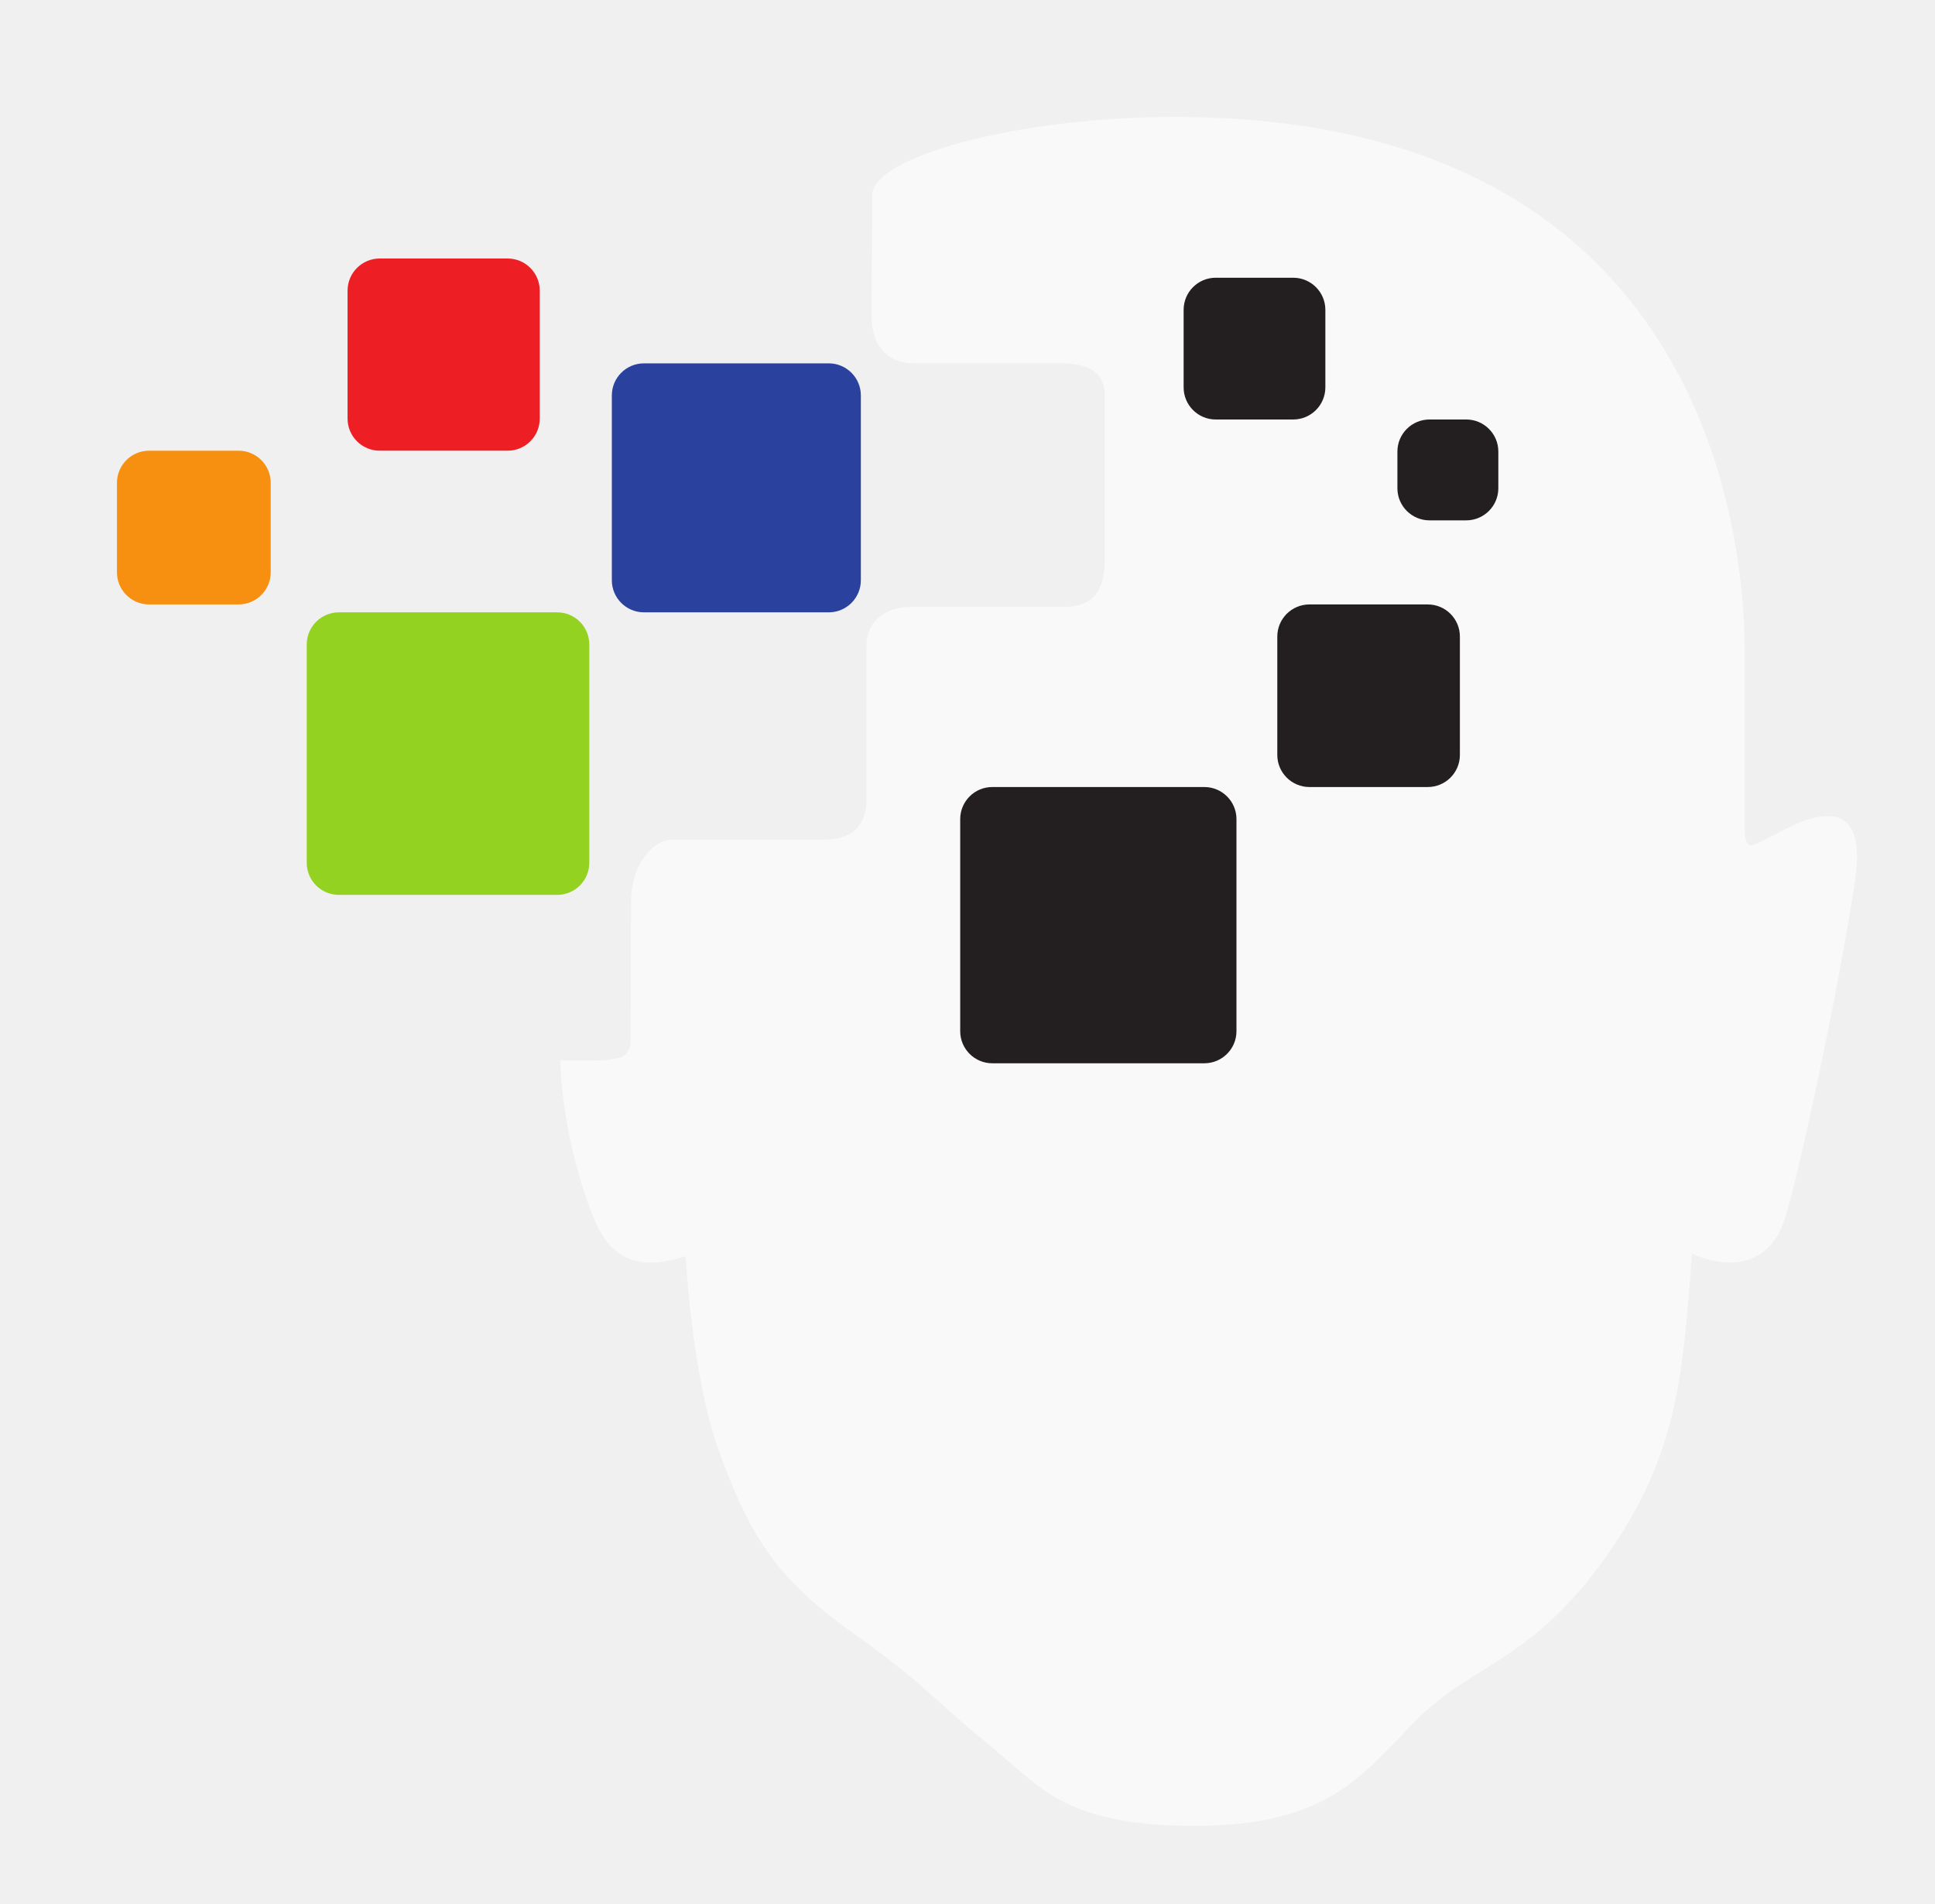
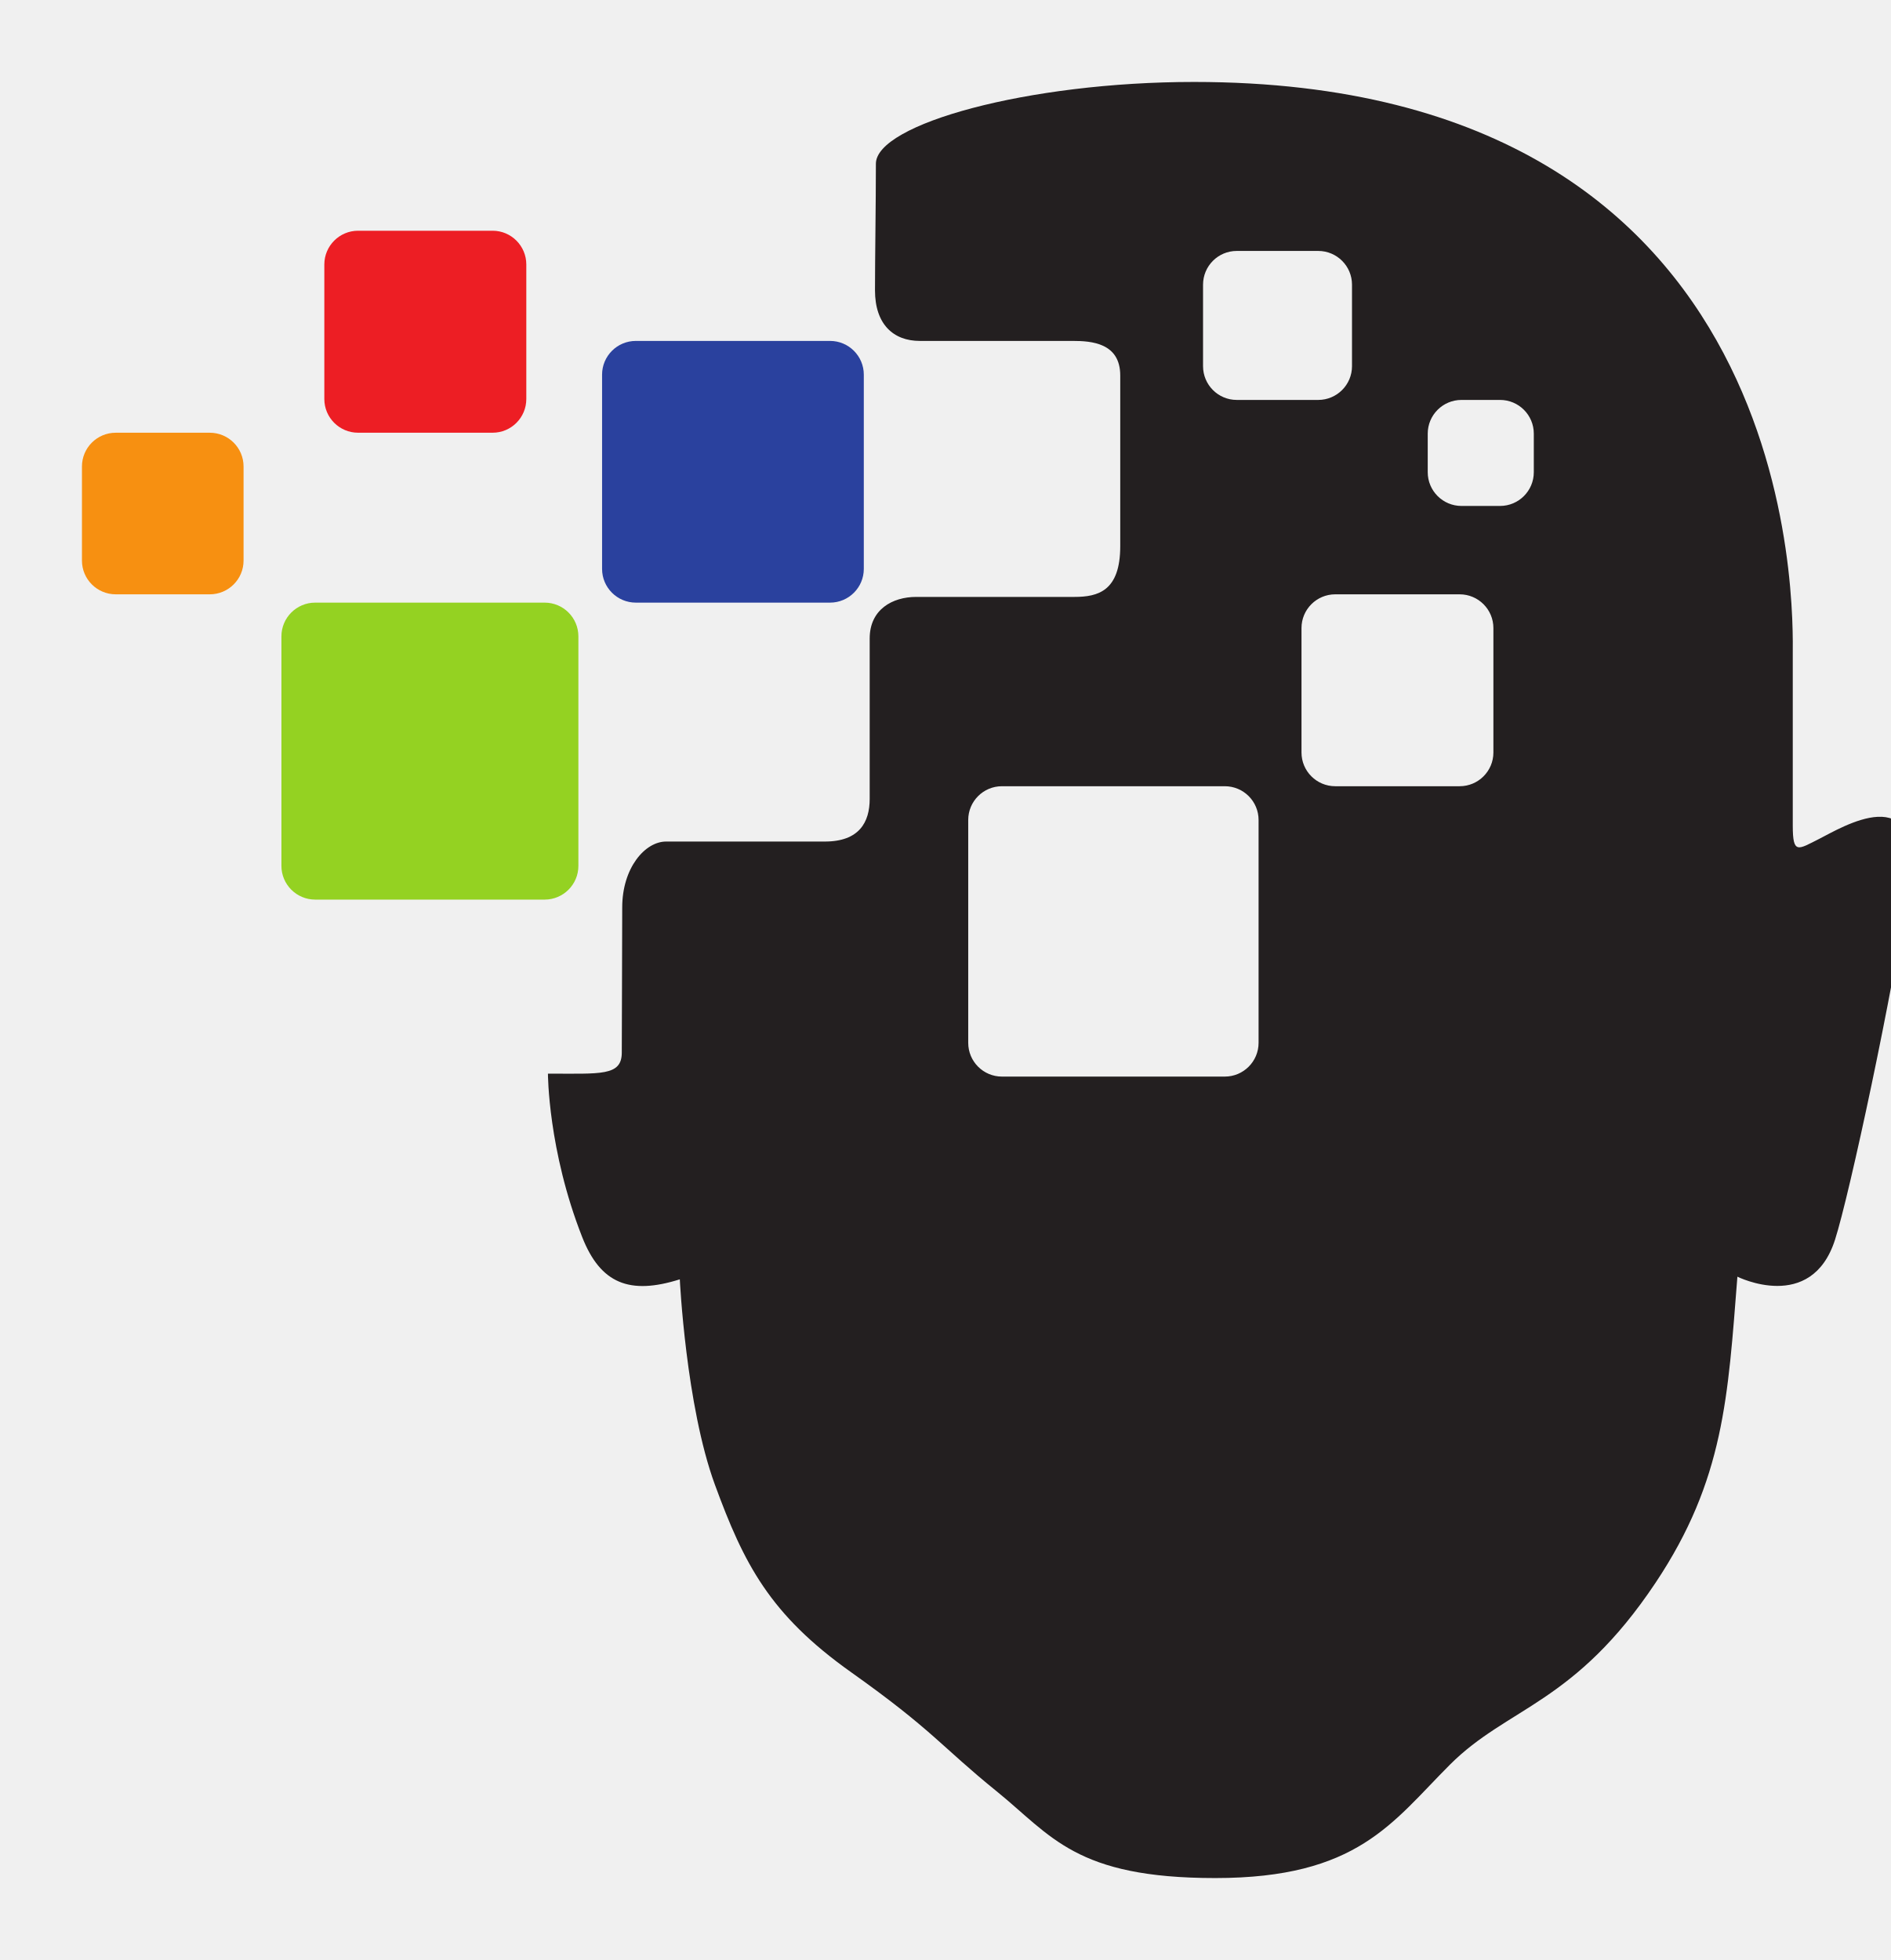
- <svg xmlns="http://www.w3.org/2000/svg" viewBox="0 0 99.264 97.665" height="97.665" width="99.264" xml:space="preserve" id="svg604" version="1.1">
+ <svg xmlns="http://www.w3.org/2000/svg" viewBox="0 0 92.28 95.665" height="95.665" width="92.28" xml:space="preserve" id="svg604" version="1.1">
  <defs id="defs608">
    <clipPath id="clipPath624" clipPathUnits="userSpaceOnUse">
      <path id="path622" d="M 0,108 H 216 V 0 H 0 Z" />
    </clipPath>
  </defs>
-   <g transform="matrix(1.333333,0,0,-1.333333,-9.403733,115.5584)" id="g612">
+   <g transform="matrix(1.333333,0,0,-1.333333,-5.403733,119.5584)" id="g612">
+     <g transform="translate(102.7295,81.3989)" id="g614">
+       <path id="path616" style="fill:#100f0d;fill-opacity:1;fill-rule:nonzero;stroke:none" d="m 0,0 v -5.525 h -2.902 v -20.64 H 0 v -5.524 h -13.62 v 5.524 h 2.903 v 20.64 H -13.62 V 0 Z" />
+     </g>
    <g id="g618">
-       <rect style="fill:#231f20;fill-opacity:1;stroke:#ffffff;stroke-width:0;stroke-dasharray:none" id="rect1384" width="8.614" height="8.845" x="51.122" y="-77.901" transform="scale(1,-1)" />
-       <rect style="fill:#231f20;fill-opacity:1;stroke:#ffffff;stroke-width:0;stroke-dasharray:none" id="rect1384-5" width="7.768" height="7.537" x="55.89" y="-63.635" transform="scale(1,-1)" />
-       <rect style="fill:#231f20;fill-opacity:1;stroke:#ffffff;stroke-width:0;stroke-dasharray:none" id="rect1384-5-9" width="4.691" height="4.615" x="60.543" y="-70.672" transform="scale(1,-1)" />
-       <rect style="fill:#231f20;fill-opacity:1;stroke:#ffffff;stroke-width:0;stroke-dasharray:none" id="rect1384-9" width="12.229" height="12.69" x="43.2" y="-57.251" transform="scale(1,-1)" />
      <g clip-path="url(#clipPath624)" id="g620">
-         <g id="g511" transform="translate(4.5,-4.5)">
-           <g transform="translate(25.2256,57.9727)" id="g792">
-             <path id="path794" style="fill:#94d222;fill-opacity:1;fill-rule:nonzero;stroke:none" d="m 0,0 c 0,-0.682 -0.553,-1.235 -1.235,-1.235 h -8.4 c -0.682,0 -1.236,0.553 -1.236,1.235 v 8.4 c 0,0.683 0.554,1.236 1.236,1.236 h 8.4 C -0.553,9.636 0,9.083 0,8.4 Z" />
-           </g>
-           <g transform="translate(35.6738,68.8438)" id="g796">
-             <path id="path798" style="fill:#2a419e;fill-opacity:1;fill-rule:nonzero;stroke:none" d="m 0,0 c 0,-0.682 -0.554,-1.235 -1.235,-1.235 h -7.11 c -0.682,0 -1.236,0.553 -1.236,1.235 v 7.11 c 0,0.682 0.554,1.235 1.236,1.235 h 7.11 C -0.554,8.345 0,7.792 0,7.11 Z" />
-           </g>
-           <g transform="translate(23.3193,75.0635)" id="g800">
-             <path id="path802" style="fill:#ed1e24;fill-opacity:1;fill-rule:nonzero;stroke:none" d="m 0,0 c 0,-0.683 -0.553,-1.235 -1.234,-1.235 h -4.924 c -0.682,0 -1.236,0.552 -1.236,1.235 v 4.923 c 0,0.682 0.554,1.236 1.236,1.236 h 4.924 C -0.553,6.159 0,5.605 0,4.923 Z" />
-           </g>
-           <g transform="translate(12.9688,69.1479)" id="g804">
-             <path id="path806" style="fill:#f79011;fill-opacity:1;fill-rule:nonzero;stroke:none" d="M 0,0 C 0,-0.682 -0.554,-1.235 -1.236,-1.235 H -4.68 c -0.682,0 -1.236,0.553 -1.236,1.235 v 3.444 c 0,0.683 0.554,1.236 1.236,1.236 h 3.444 C -0.554,4.68 0,4.127 0,3.444 Z" />
-           </g>
-           <g transform="translate(60.2002,72.3828)" id="g808">
-             <path id="path810" style="fill:#f9f9f9;fill-opacity:1;fill-rule:nonzero;stroke:none" d="m 0,0 c 0,-0.682 -0.554,-1.235 -1.235,-1.235 h -1.412 c -0.682,0 -1.236,0.553 -1.236,1.235 v 1.412 c 0,0.682 0.554,1.234 1.236,1.234 h 1.412 C -0.554,2.646 0,2.094 0,1.412 Z m -1.479,-10.26 c 0,-0.682 -0.553,-1.235 -1.236,-1.235 h -4.553 c -0.682,0 -1.236,0.553 -1.236,1.235 v 4.554 c 0,0.683 0.554,1.236 1.236,1.236 h 4.553 c 0.683,0 1.236,-0.553 1.236,-1.236 z m -8.596,-10.629 c 0,-0.681 -0.554,-1.235 -1.236,-1.235 h -8.159 c -0.681,0 -1.234,0.554 -1.234,1.235 v 8.159 c 0,0.682 0.553,1.235 1.234,1.235 h 8.159 c 0.682,0 1.236,-0.553 1.236,-1.235 z m -2.033,27.753 c 0,0.683 0.552,1.236 1.234,1.236 h 2.983 c 0.682,0 1.236,-0.553 1.236,-1.236 V 3.882 c 0,-0.682 -0.554,-1.236 -1.236,-1.236 h -2.983 c -0.682,0 -1.234,0.554 -1.234,1.236 z M 10.446,-13.423 C 9.674,-13.81 9.48,-14.003 9.48,-12.94 v 6.275 c 0,1.452 0.548,20.951 -21.916,20.951 -6.089,0 -11.648,-1.545 -11.648,-2.994 0,-1.448 -0.033,-3.475 -0.033,-4.634 0,-1.244 0.675,-1.852 1.641,-1.852 h 5.6 c 0.677,0 1.737,-0.071 1.737,-1.265 v -6.248 c 0,-1.641 -0.809,-1.858 -1.678,-1.858 h -5.792 c -0.869,0 -1.702,-0.459 -1.702,-1.521 v -5.873 c 0,-0.854 -0.385,-1.561 -1.64,-1.561 h -5.813 c -0.772,0 -1.606,-0.964 -1.606,-2.412 0,-1.448 -0.016,-4.443 -0.016,-5.312 0,-0.869 -0.772,-0.772 -2.703,-0.772 0,0 0,-2.799 1.255,-5.986 0.671,-1.704 1.738,-2.123 3.572,-1.544 0,0 0.222,-4.619 1.284,-7.515 1.062,-2.896 1.999,-4.748 4.992,-6.871 2.994,-2.125 3.283,-2.704 5.31,-4.345 2.027,-1.642 2.896,-3.186 8.014,-3.186 5.213,0 6.468,2.027 8.592,4.151 2.124,2.125 4.56,2.207 7.53,6.663 2.511,3.765 2.647,6.812 2.993,11.2 0,0 2.704,-1.352 3.573,1.351 0.532,1.657 2.123,9.075 2.703,13.033 0.579,3.959 -2.51,2.028 -3.283,1.642" />
-           </g>
-           <rect style="fill:#000000;fill-opacity:0;stroke:#ffffff;stroke-width:0;stroke-dasharray:none" id="rect601" width="9.998" height="8.306" x="45.776" y="-81.863" transform="scale(1,-1)" />
+         <g transform="translate(132.584,50.8369)" id="g626">
+           <path id="path628" style="fill:#100f0d;fill-opacity:1;fill-rule:nonzero;stroke:none" d="m 0,0 c -2.532,-1.12 -5.839,-1.68 -9.919,-1.68 -5.322,0 -9.508,1.429 -12.557,4.287 -3.047,2.858 -4.572,6.667 -4.572,11.425 0,5.068 1.714,9.178 5.142,12.331 3.427,3.153 7.874,4.729 13.342,4.729 3.386,0 6.242,-0.39 8.564,-1.171 v -6.873 c -2.322,1.267 -4.968,1.901 -7.936,1.901 -3.257,0 -5.886,-0.936 -7.886,-2.806 -2,-1.872 -3,-4.406 -3,-7.602 0,-3.065 0.943,-5.507 2.831,-7.326 1.887,-1.819 4.427,-2.729 7.62,-2.729 3.049,0 5.839,0.678 8.371,2.033 z" />
+         </g>
+         <g transform="translate(178.1621,49.71)" id="g630">
+           <path id="path632" style="fill:#100f0d;fill-opacity:1;fill-rule:nonzero;stroke:none" d="m 0,0 h -7.717 v 18.96 c 0,2.048 0.097,4.31 0.29,6.784 H -7.62 C -8.023,23.8 -8.387,22.4 -8.709,21.546 L -16.838,0 h -6.387 l -8.273,21.325 c -0.227,0.574 -0.59,2.047 -1.089,4.419 h -0.218 c 0.209,-3.123 0.315,-5.863 0.315,-8.22 V 0 h -7.04 v 31.689 h 11.443 l 7.088,-18.784 c 0.564,-1.502 0.976,-3.012 1.234,-4.53 h 0.145 c 0.435,1.753 0.895,3.278 1.379,4.575 l 7.089,18.739 H 0 Z" />
+         </g>
+         <g transform="translate(206.71,49.71)" id="g634">
+           <path id="path636" style="fill:#100f0d;fill-opacity:1;fill-rule:nonzero;stroke:none" d="m 0,0 h -20.66 v 31.689 h 7.814 V 5.79 H 0 Z" />
+         </g>
+         <path id="path638" style="fill:#100f0d;fill-opacity:1;fill-rule:nonzero;stroke:none" d="m 89.709,41.631 h 0.708 v -7.08 h -0.708 z" />
+         <g transform="translate(91.7666,39.7842)" id="g640">
+           <path id="path642" style="fill:#100f0d;fill-opacity:1;fill-rule:nonzero;stroke:none" d="m 0,0 h 0.67 v -0.67 h 0.018 c 0.202,0.316 0.718,0.804 1.608,0.804 0.641,0 1.177,-0.162 1.655,-0.641 0.393,-0.383 0.651,-0.985 0.651,-1.847 v -2.879 h -0.67 v 2.879 c 0,0.679 -0.21,1.158 -0.497,1.435 -0.364,0.355 -0.842,0.45 -1.139,0.45 -0.297,0 -0.775,-0.095 -1.139,-0.45 C 0.87,-1.196 0.66,-1.675 0.67,-2.354 V -5.233 H 0 Z" />
+         </g>
+         <g transform="translate(98.2168,39.1816)" id="g644">
+           <path id="path646" style="fill:#100f0d;fill-opacity:1;fill-rule:nonzero;stroke:none" d="M 0,0 H -1.101 V 0.603 H 0 V 2.449 H 0.67 V 0.603 H 1.923 V 0 H 0.67 V -4.631 H 0 Z" />
+         </g>
+         <g transform="translate(105.3643,37.5264)" id="g648">
+           <path id="path650" style="fill:#100f0d;fill-opacity:1;fill-rule:nonzero;stroke:none" d="M 0,0 C -0.211,1.234 -1.215,1.789 -2.048,1.789 -2.87,1.789 -3.894,1.234 -4.085,0 Z m -4.085,-0.603 c 0.048,-1.024 1.004,-1.894 2.028,-1.894 0.956,0.018 1.636,0.583 1.875,1.234 H 0.526 C 0.162,-2.306 -0.842,-3.1 -2.048,-3.1 c -1.464,0 -2.726,1.186 -2.726,2.737 0,1.482 1.196,2.726 2.717,2.755 1.148,-0.01 1.961,-0.689 2.334,-1.34 0.355,-0.565 0.431,-1.148 0.402,-1.655 z" />
+         </g>
+         <g transform="translate(107.0693,39.7842)" id="g652">
+           <path id="path654" style="fill:#100f0d;fill-opacity:1;fill-rule:nonzero;stroke:none" d="m 0,0 h 0.67 v -0.756 h 0.018 c 0.316,0.736 0.91,0.852 1.474,0.89 V -0.574 C 1.693,-0.612 1.291,-0.784 1.033,-1.091 0.804,-1.378 0.67,-1.751 0.67,-2.172 V -5.233 H 0 Z" />
+         </g>
+         <g transform="translate(110.1504,39.7842)" id="g656">
+           <path id="path658" style="fill:#100f0d;fill-opacity:1;fill-rule:nonzero;stroke:none" d="m 0,0 h 0.67 v -0.67 h 0.018 c 0.202,0.316 0.718,0.804 1.608,0.804 0.641,0 1.177,-0.162 1.655,-0.641 0.393,-0.383 0.651,-0.985 0.651,-1.847 v -2.879 h -0.67 v 2.879 c 0,0.679 -0.21,1.158 -0.497,1.435 -0.364,0.355 -0.842,0.45 -1.139,0.45 -0.297,0 -0.775,-0.095 -1.139,-0.45 C 0.87,-1.196 0.66,-1.675 0.67,-2.354 V -5.233 H 0 Z" />
+         </g>
+         <g transform="translate(118.5811,35.0293)" id="g660">
+           <path id="path662" style="fill:#100f0d;fill-opacity:1;fill-rule:nonzero;stroke:none" d="M 0,0 C 1.129,0 2.095,0.909 2.095,2.134 2.095,3.281 1.205,4.286 0,4.286 -1.148,4.286 -2.144,3.454 -2.144,2.124 -2.144,0.957 -1.282,0 0,0 M 2.727,-0.479 H 2.057 V 0.439 H 2.037 C 1.464,-0.421 0.545,-0.603 0,-0.603 c -1.646,0 -2.813,1.253 -2.813,2.755 0,1.397 1.1,2.737 2.813,2.737 0.564,0 1.482,-0.182 2.037,-1.053 h 0.02 v 0.919 h 0.67 z" />
+         </g>
+         <g transform="translate(123.1377,39.1816)" id="g664">
+           <path id="path666" style="fill:#100f0d;fill-opacity:1;fill-rule:nonzero;stroke:none" d="M 0,0 H -1.101 V 0.603 H 0 V 2.449 H 0.67 V 0.603 H 1.923 V 0 H 0.67 V -4.631 H 0 Z" />
+         </g>
+         <path id="path668" style="fill:#100f0d;fill-opacity:1;fill-rule:nonzero;stroke:none" d="m 125.77,39.784 h 0.67 v -5.233 h -0.67 z m 0,1.847 h 0.67 v -1.206 h -0.67 z" />
+         <g transform="translate(130.1992,35.0293)" id="g670">
+           <path id="path672" style="fill:#100f0d;fill-opacity:1;fill-rule:nonzero;stroke:none" d="M 0,0 C 1.015,0 2.066,0.804 2.066,2.172 2.066,3.549 0.899,4.286 0,4.286 -0.956,4.286 -2.066,3.502 -2.066,2.114 -2.066,0.899 -1.081,0 0,0 m -0.009,4.889 c 1.55,0 2.745,-1.311 2.745,-2.746 0,-1.425 -1.176,-2.746 -2.745,-2.746 -1.531,0 -2.727,1.291 -2.727,2.707 0,1.656 1.349,2.785 2.727,2.785" />
+         </g>
+         <g transform="translate(133.9521,39.7842)" id="g674">
+           <path id="path676" style="fill:#100f0d;fill-opacity:1;fill-rule:nonzero;stroke:none" d="m 0,0 h 0.67 v -0.67 h 0.018 c 0.202,0.316 0.718,0.804 1.608,0.804 0.641,0 1.177,-0.162 1.655,-0.641 0.393,-0.383 0.651,-0.985 0.651,-1.847 v -2.879 h -0.67 v 2.879 c 0,0.679 -0.21,1.158 -0.497,1.435 -0.364,0.355 -0.842,0.45 -1.139,0.45 -0.297,0 -0.775,-0.095 -1.139,-0.45 C 0.87,-1.196 0.66,-1.675 0.67,-2.354 V -5.233 H 0 Z" />
+         </g>
+         <g transform="translate(142.3818,35.0293)" id="g678">
+           <path id="path680" style="fill:#100f0d;fill-opacity:1;fill-rule:nonzero;stroke:none" d="M 0,0 C 1.129,0 2.095,0.909 2.095,2.134 2.095,3.281 1.205,4.286 0,4.286 -1.148,4.286 -2.144,3.454 -2.144,2.124 -2.144,0.957 -1.282,0 0,0 M 2.727,-0.479 H 2.057 V 0.439 H 2.037 C 1.464,-0.421 0.545,-0.603 0,-0.603 c -1.646,0 -2.813,1.253 -2.813,2.755 0,1.397 1.1,2.737 2.813,2.737 0.564,0 1.482,-0.182 2.037,-1.053 h 0.02 v 0.919 h 0.67 z" />
+         </g>
+         <path id="path682" style="fill:#100f0d;fill-opacity:1;fill-rule:nonzero;stroke:none" d="m 146.326,41.631 h 0.67 v -7.08 h -0.67 z" />
+         <g transform="translate(157.6445,36.4072)" id="g684">
+           <path id="path686" style="fill:#100f0d;fill-opacity:1;fill-rule:nonzero;stroke:none" d="m 0,0 c -0.756,-1.388 -2.124,-1.98 -3.262,-1.98 -1.98,0 -3.703,1.559 -3.703,3.654 0,2.096 1.675,3.664 3.694,3.664 1.817,0 2.965,-1.273 3.243,-1.933 h -0.794 c -0.776,1.158 -2.029,1.292 -2.459,1.292 -1.656,0 -2.976,-1.454 -2.976,-3.033 0,-1.655 1.454,-3.004 2.986,-3.004 0.353,0 1.511,0.048 2.477,1.34 z" />
+         </g>
+         <g transform="translate(161.1875,35.0293)" id="g688">
+           <path id="path690" style="fill:#100f0d;fill-opacity:1;fill-rule:nonzero;stroke:none" d="M 0,0 C 1.015,0 2.066,0.804 2.066,2.172 2.066,3.549 0.899,4.286 0,4.286 -0.956,4.286 -2.066,3.502 -2.066,2.114 -2.066,0.899 -1.081,0 0,0 m -0.009,4.889 c 1.55,0 2.745,-1.311 2.745,-2.746 0,-1.425 -1.176,-2.746 -2.745,-2.746 -1.531,0 -2.727,1.291 -2.727,2.707 0,1.656 1.349,2.785 2.727,2.785" />
+         </g>
+         <g transform="translate(164.9404,39.7842)" id="g692">
+           <path id="path694" style="fill:#100f0d;fill-opacity:1;fill-rule:nonzero;stroke:none" d="m 0,0 h 0.67 v -0.67 h 0.018 c 0.202,0.316 0.718,0.804 1.608,0.804 0.641,0 1.177,-0.162 1.655,-0.641 0.393,-0.383 0.651,-0.985 0.651,-1.847 v -2.879 h -0.67 v 2.879 c 0,0.679 -0.21,1.158 -0.497,1.435 -0.364,0.355 -0.842,0.45 -1.139,0.45 -0.297,0 -0.775,-0.095 -1.139,-0.45 C 0.87,-1.196 0.66,-1.675 0.67,-2.354 V -5.233 H 0 Z" />
+         </g>
+         <g transform="translate(171.1514,39.1816)" id="g696">
+           <path id="path698" style="fill:#100f0d;fill-opacity:1;fill-rule:nonzero;stroke:none" d="M 0,0 H -0.813 V 0.603 H 0 c 0.019,0.726 0.076,1.951 2.009,1.97 V 1.951 C 0.65,1.951 0.67,1.091 0.67,0.603 H 2.009 V 0 H 0.67 V -4.631 H 0 Z" />
+         </g>
+         <g transform="translate(178.2988,37.5264)" id="g700">
+           <path id="path702" style="fill:#100f0d;fill-opacity:1;fill-rule:nonzero;stroke:none" d="M 0,0 C -0.211,1.234 -1.215,1.789 -2.048,1.789 -2.87,1.789 -3.894,1.234 -4.085,0 Z m -4.085,-0.603 c 0.048,-1.024 1.004,-1.894 2.028,-1.894 0.956,0.018 1.636,0.583 1.875,1.234 H 0.526 C 0.162,-2.306 -0.842,-3.1 -2.048,-3.1 c -1.464,0 -2.726,1.186 -2.726,2.737 0,1.482 1.196,2.726 2.717,2.755 1.148,-0.01 1.961,-0.689 2.334,-1.34 0.355,-0.565 0.431,-1.148 0.403,-1.655 z" />
+         </g>
+         <g transform="translate(180.0039,39.7842)" id="g704">
+           <path id="path706" style="fill:#100f0d;fill-opacity:1;fill-rule:nonzero;stroke:none" d="m 0,0 h 0.67 v -0.756 h 0.018 c 0.316,0.736 0.91,0.852 1.474,0.89 V -0.574 C 1.693,-0.612 1.291,-0.784 1.033,-1.091 0.804,-1.378 0.67,-1.751 0.67,-2.172 V -5.233 H 0 Z" />
+         </g>
+         <g transform="translate(187.3613,37.5264)" id="g708">
+           <path id="path710" style="fill:#100f0d;fill-opacity:1;fill-rule:nonzero;stroke:none" d="M 0,0 C -0.211,1.234 -1.215,1.789 -2.048,1.789 -2.87,1.789 -3.894,1.234 -4.085,0 Z m -4.085,-0.603 c 0.048,-1.024 1.004,-1.894 2.028,-1.894 0.956,0.018 1.636,0.583 1.875,1.234 H 0.526 C 0.162,-2.306 -0.842,-3.1 -2.048,-3.1 c -1.464,0 -2.726,1.186 -2.726,2.737 0,1.482 1.196,2.726 2.717,2.755 1.148,-0.01 1.961,-0.689 2.334,-1.34 0.355,-0.565 0.431,-1.148 0.403,-1.655 z" />
+         </g>
+         <g transform="translate(189.0664,39.7842)" id="g712">
+           <path id="path714" style="fill:#100f0d;fill-opacity:1;fill-rule:nonzero;stroke:none" d="m 0,0 h 0.67 v -0.67 h 0.018 c 0.202,0.316 0.718,0.804 1.608,0.804 0.641,0 1.177,-0.162 1.655,-0.641 0.393,-0.383 0.651,-0.985 0.651,-1.847 v -2.879 h -0.67 v 2.879 c 0,0.679 -0.21,1.158 -0.497,1.435 -0.364,0.355 -0.842,0.45 -1.139,0.45 -0.297,0 -0.775,-0.095 -1.139,-0.45 C 0.87,-1.196 0.66,-1.675 0.67,-2.354 V -5.233 H 0 Z" />
+         </g>
+         <g transform="translate(200.0898,36.0908)" id="g716">
+           <path id="path718" style="fill:#100f0d;fill-opacity:1;fill-rule:nonzero;stroke:none" d="m 0,0 c -0.335,-0.65 -1.033,-1.664 -2.603,-1.664 -1.635,0 -2.812,1.272 -2.812,2.736 0,1.511 1.253,2.755 2.812,2.755 0.918,0 2.095,-0.459 2.603,-1.713 h -0.737 c -0.421,0.795 -1.186,1.111 -1.846,1.111 -1.024,0 -2.163,-0.766 -2.163,-2.134 0,-1.177 0.909,-2.153 2.163,-2.153 1.09,0 1.636,0.661 1.846,1.062 z" />
+         </g>
+         <g transform="translate(205.6123,37.5264)" id="g720">
+           <path id="path722" style="fill:#100f0d;fill-opacity:1;fill-rule:nonzero;stroke:none" d="M 0,0 C -0.211,1.234 -1.215,1.789 -2.048,1.789 -2.87,1.789 -3.894,1.234 -4.085,0 Z m -4.085,-0.603 c 0.048,-1.024 1.004,-1.894 2.028,-1.894 0.956,0.018 1.636,0.583 1.875,1.234 H 0.526 C 0.162,-2.306 -0.842,-3.1 -2.048,-3.1 c -1.464,0 -2.726,1.186 -2.726,2.737 0,1.482 1.196,2.726 2.717,2.755 1.148,-0.01 1.961,-0.689 2.334,-1.34 0.355,-0.565 0.431,-1.148 0.402,-1.655 z" />
+         </g>
+         <g transform="translate(93.1338,23.583)" id="g724">
+           <path id="path726" style="fill:#100f0d;fill-opacity:1;fill-rule:nonzero;stroke:none" d="M 0,0 C 1.636,0 3.042,1.33 3.042,3.014 3.042,4.669 1.674,6.047 0,6.047 -1.598,6.047 -3.033,4.745 -3.033,2.985 -3.033,1.368 -1.646,0 0,0 m 0,6.688 c 1.99,0 3.75,-1.579 3.75,-3.665 0,-2.085 -1.77,-3.664 -3.75,-3.664 -2.009,0 -3.741,1.636 -3.741,3.626 0,2.229 1.856,3.703 3.741,3.703" />
+         </g>
+         <g transform="translate(97.9199,28.2998)" id="g728">
+           <path id="path730" style="fill:#100f0d;fill-opacity:1;fill-rule:nonzero;stroke:none" d="m 0,0 h 0.67 v -0.67 h 0.018 c 0.202,0.316 0.718,0.804 1.608,0.804 0.641,0 1.177,-0.162 1.655,-0.641 0.393,-0.383 0.651,-0.985 0.651,-1.847 v -2.879 h -0.67 v 2.879 c 0,0.679 -0.21,1.158 -0.497,1.435 -0.364,0.355 -0.842,0.45 -1.139,0.45 -0.297,0 -0.775,-0.095 -1.139,-0.45 C 0.87,-1.196 0.66,-1.675 0.67,-2.354 V -5.233 H 0 Z" />
+         </g>
+         <g transform="translate(106.5146,30.1465)" id="g732">
+           <path id="path734" style="fill:#100f0d;fill-opacity:1;fill-rule:nonzero;stroke:none" d="M 0,0 H 1.09 L 3.664,-6.027 6.247,0 H 7.338 V -7.08 H 6.63 v 6.305 H 6.61 L 3.96,-7.08 H 3.357 l -2.63,6.305 H 0.708 V -7.08 H 0 Z" />
+         </g>
+         <g transform="translate(117.7969,23.5449)" id="g736">
+           <path id="path738" style="fill:#100f0d;fill-opacity:1;fill-rule:nonzero;stroke:none" d="M 0,0 C 1.129,0 2.095,0.909 2.095,2.134 2.095,3.281 1.205,4.286 0,4.286 -1.148,4.286 -2.144,3.454 -2.144,2.124 -2.144,0.957 -1.282,0 0,0 M 2.727,-0.479 H 2.057 V 0.439 H 2.037 C 1.464,-0.421 0.545,-0.603 0,-0.603 c -1.646,0 -2.813,1.253 -2.813,2.755 0,1.397 1.1,2.737 2.813,2.737 0.564,0 1.482,-0.182 2.037,-1.053 h 0.02 v 0.919 h 0.67 z" />
+         </g>
+         <g transform="translate(126.9258,24.6064)" id="g740">
+           <path id="path742" style="fill:#100f0d;fill-opacity:1;fill-rule:nonzero;stroke:none" d="m 0,0 c -0.335,-0.65 -1.033,-1.664 -2.603,-1.664 -1.635,0 -2.812,1.272 -2.812,2.736 0,1.511 1.253,2.755 2.812,2.755 0.918,0 2.095,-0.459 2.603,-1.713 h -0.737 c -0.421,0.795 -1.186,1.111 -1.846,1.111 -1.024,0 -2.163,-0.766 -2.163,-2.134 0,-1.177 0.909,-2.153 2.163,-2.153 1.09,0 1.636,0.661 1.846,1.062 z" />
+         </g>
+         <g transform="translate(127.9033,30.1465)" id="g744">
+           <path id="path746" style="fill:#100f0d;fill-opacity:1;fill-rule:nonzero;stroke:none" d="m 0,0 h 0.67 v -2.517 h 0.019 c 0.202,0.316 0.718,0.804 1.608,0.804 0.641,0 1.177,-0.162 1.655,-0.641 0.392,-0.382 0.651,-0.985 0.651,-1.846 v -2.88 h -0.67 v 2.88 c 0,0.679 -0.211,1.157 -0.498,1.434 C 3.071,-2.411 2.593,-2.315 2.297,-2.315 2,-2.315 1.521,-2.411 1.158,-2.766 0.871,-3.043 0.66,-3.521 0.67,-4.2 V -7.08 H 0 Z" />
+         </g>
+         <path id="path748" style="fill:#100f0d;fill-opacity:1;fill-rule:nonzero;stroke:none" d="m 133.77,28.3 h 0.67 v -5.233 h -0.67 z m 0,1.846 h 0.67 V 28.94 h -0.67 z" />
+         <g transform="translate(135.6836,28.2998)" id="g750">
+           <path id="path752" style="fill:#100f0d;fill-opacity:1;fill-rule:nonzero;stroke:none" d="m 0,0 h 0.67 v -0.67 h 0.018 c 0.202,0.316 0.718,0.804 1.608,0.804 0.641,0 1.177,-0.162 1.655,-0.641 0.393,-0.383 0.651,-0.985 0.651,-1.847 v -2.879 h -0.67 v 2.879 c 0,0.679 -0.21,1.158 -0.497,1.435 -0.364,0.355 -0.842,0.45 -1.139,0.45 -0.297,0 -0.775,-0.095 -1.139,-0.45 C 0.87,-1.196 0.66,-1.675 0.67,-2.354 V -5.233 H 0 Z" />
+         </g>
+         <g transform="translate(146.0371,26.042)" id="g754">
+           <path id="path756" style="fill:#100f0d;fill-opacity:1;fill-rule:nonzero;stroke:none" d="M 0,0 C -0.211,1.234 -1.215,1.789 -2.048,1.789 -2.87,1.789 -3.894,1.234 -4.085,0 Z m -4.085,-0.603 c 0.048,-1.024 1.004,-1.894 2.028,-1.894 0.956,0.018 1.636,0.583 1.875,1.234 H 0.526 C 0.162,-2.306 -0.842,-3.1 -2.048,-3.1 c -1.464,0 -2.726,1.186 -2.726,2.737 0,1.482 1.196,2.726 2.717,2.755 1.148,-0.01 1.961,-0.689 2.334,-1.34 0.355,-0.565 0.431,-1.148 0.403,-1.655 z" />
+         </g>
+         <g transform="translate(150.5557,30.1465)" id="g758">
+           <path id="path760" style="fill:#100f0d;fill-opacity:1;fill-rule:nonzero;stroke:none" d="M 0,0 H 0.708 V -6.439 H 3.636 V -7.08 H 0 Z" />
+         </g>
+         <g transform="translate(159.3301,26.042)" id="g762">
+           <path id="path764" style="fill:#100f0d;fill-opacity:1;fill-rule:nonzero;stroke:none" d="M 0,0 C -0.211,1.234 -1.215,1.789 -2.048,1.789 -2.87,1.789 -3.894,1.234 -4.085,0 Z m -4.085,-0.603 c 0.048,-1.024 1.004,-1.894 2.028,-1.894 0.956,0.018 1.636,0.583 1.875,1.234 H 0.526 C 0.162,-2.306 -0.842,-3.1 -2.048,-3.1 c -1.464,0 -2.726,1.186 -2.726,2.737 0,1.482 1.196,2.726 2.717,2.755 1.148,-0.01 1.961,-0.689 2.334,-1.34 0.355,-0.565 0.431,-1.148 0.403,-1.655 z" />
+         </g>
+         <g transform="translate(163.6279,23.5449)" id="g766">
+           <path id="path768" style="fill:#100f0d;fill-opacity:1;fill-rule:nonzero;stroke:none" d="M 0,0 C 1.129,0 2.095,0.909 2.095,2.134 2.095,3.281 1.205,4.286 0,4.286 -1.148,4.286 -2.144,3.454 -2.144,2.124 -2.144,0.957 -1.282,0 0,0 M 2.727,-0.479 H 2.057 V 0.439 H 2.037 C 1.464,-0.421 0.545,-0.603 0,-0.603 c -1.646,0 -2.813,1.253 -2.813,2.755 0,1.397 1.1,2.737 2.813,2.737 0.564,0 1.482,-0.182 2.037,-1.053 h 0.02 v 0.919 h 0.67 z" />
+         </g>
+         <g transform="translate(167.5723,28.2998)" id="g770">
+           <path id="path772" style="fill:#100f0d;fill-opacity:1;fill-rule:nonzero;stroke:none" d="m 0,0 h 0.67 v -0.756 h 0.018 c 0.316,0.736 0.91,0.852 1.474,0.89 V -0.574 C 1.693,-0.612 1.291,-0.784 1.033,-1.091 0.804,-1.378 0.67,-1.751 0.67,-2.172 V -5.233 H 0 Z" />
+         </g>
+         <g transform="translate(170.6533,28.2998)" id="g774">
+           <path id="path776" style="fill:#100f0d;fill-opacity:1;fill-rule:nonzero;stroke:none" d="m 0,0 h 0.67 v -0.67 h 0.018 c 0.202,0.316 0.718,0.804 1.608,0.804 0.641,0 1.177,-0.162 1.655,-0.641 0.393,-0.383 0.651,-0.985 0.651,-1.847 v -2.879 h -0.67 v 2.879 c 0,0.679 -0.21,1.158 -0.497,1.435 -0.364,0.355 -0.842,0.45 -1.139,0.45 -0.297,0 -0.775,-0.095 -1.139,-0.45 C 0.87,-1.196 0.66,-1.675 0.67,-2.354 V -5.233 H 0 Z" />
+         </g>
+         <path id="path778" style="fill:#100f0d;fill-opacity:1;fill-rule:nonzero;stroke:none" d="m 176.491,28.3 h 0.67 v -5.233 h -0.67 z m 0,1.846 h 0.67 V 28.94 h -0.67 z" />
+         <g transform="translate(178.4053,28.2998)" id="g780">
+           <path id="path782" style="fill:#100f0d;fill-opacity:1;fill-rule:nonzero;stroke:none" d="m 0,0 h 0.67 v -0.67 h 0.018 c 0.202,0.316 0.718,0.804 1.608,0.804 0.641,0 1.177,-0.162 1.655,-0.641 0.393,-0.383 0.651,-0.985 0.651,-1.847 v -2.879 h -0.67 v 2.879 c 0,0.679 -0.21,1.158 -0.497,1.435 -0.364,0.355 -0.842,0.45 -1.139,0.45 -0.297,0 -0.775,-0.095 -1.139,-0.45 C 0.87,-1.196 0.66,-1.675 0.67,-2.354 V -5.233 H 0 Z" />
+         </g>
+         <g transform="translate(186.7109,23.5449)" id="g784">
+           <path id="path786" style="fill:#100f0d;fill-opacity:1;fill-rule:nonzero;stroke:none" d="M 0,0 C 1.388,0 2.076,1.243 2.076,2.134 2.076,3.281 1.177,4.286 0,4.286 -1.186,4.286 -2.066,3.281 -2.066,2.134 -2.066,0.995 -1.186,0 0,0 m 2.708,0.345 c 0,-0.565 0,-1.273 -0.479,-1.914 -0.66,-0.918 -1.865,-0.966 -2.076,-0.966 -0.746,0 -2.2,0.287 -2.678,1.923 h 0.708 c 0.171,-0.431 0.688,-1.321 1.961,-1.321 0.88,0 1.894,0.507 1.894,1.952 v 0.46 H 2.02 C 1.627,-0.268 0.766,-0.603 0,-0.603 c -1.377,0 -2.736,1.072 -2.736,2.717 0,1.665 1.359,2.775 2.736,2.775 0.479,0 1.416,-0.144 2.02,-1.072 h 0.018 v 0.938 h 0.67 z" />
+         </g>
+         <g transform="translate(88.9834,45.7217)" id="g788">
+           <path id="path790" style="fill:none;stroke:#100f0d;stroke-width:1;stroke-linecap:round;stroke-linejoin:miter;stroke-miterlimit:10;stroke-dasharray:none;stroke-opacity:1" d="M 0,0 H 119.207" />
+         </g>
+         <g transform="translate(25.2256,57.9727)" id="g792">
+           <path id="path794" style="fill:#94d222;fill-opacity:1;fill-rule:nonzero;stroke:none" d="m 0,0 c 0,-0.682 -0.553,-1.235 -1.235,-1.235 h -8.4 c -0.682,0 -1.236,0.553 -1.236,1.235 v 8.4 c 0,0.683 0.554,1.236 1.236,1.236 h 8.4 C -0.553,9.636 0,9.083 0,8.4 Z" />
+         </g>
+         <g transform="translate(35.6738,68.8438)" id="g796">
+           <path id="path798" style="fill:#2a419e;fill-opacity:1;fill-rule:nonzero;stroke:none" d="m 0,0 c 0,-0.682 -0.554,-1.235 -1.235,-1.235 h -7.11 c -0.682,0 -1.236,0.553 -1.236,1.235 v 7.11 c 0,0.682 0.554,1.235 1.236,1.235 h 7.11 C -0.554,8.345 0,7.792 0,7.11 Z" />
+         </g>
+         <g transform="translate(23.3193,75.0635)" id="g800">
+           <path id="path802" style="fill:#ed1e24;fill-opacity:1;fill-rule:nonzero;stroke:none" d="m 0,0 c 0,-0.683 -0.553,-1.235 -1.234,-1.235 h -4.924 c -0.682,0 -1.236,0.552 -1.236,1.235 v 4.923 c 0,0.682 0.554,1.236 1.236,1.236 h 4.924 C -0.553,6.159 0,5.605 0,4.923 Z" />
+         </g>
+         <g transform="translate(12.9688,69.1479)" id="g804">
+           <path id="path806" style="fill:#f79011;fill-opacity:1;fill-rule:nonzero;stroke:none" d="M 0,0 C 0,-0.682 -0.554,-1.235 -1.236,-1.235 H -4.68 c -0.682,0 -1.236,0.553 -1.236,1.235 v 3.444 c 0,0.683 0.554,1.236 1.236,1.236 h 3.444 C -0.554,4.68 0,4.127 0,3.444 Z" />
+         </g>
+         <g transform="translate(60.2002,72.3828)" id="g808">
+           <path id="path810" style="fill:#231f20;fill-opacity:1;fill-rule:nonzero;stroke:none" d="m 0,0 c 0,-0.682 -0.554,-1.235 -1.235,-1.235 h -1.412 c -0.682,0 -1.236,0.553 -1.236,1.235 v 1.412 c 0,0.682 0.554,1.234 1.236,1.234 h 1.412 C -0.554,2.646 0,2.094 0,1.412 Z m -1.479,-10.26 c 0,-0.682 -0.553,-1.235 -1.236,-1.235 h -4.553 c -0.682,0 -1.236,0.553 -1.236,1.235 v 4.554 c 0,0.683 0.554,1.236 1.236,1.236 h 4.553 c 0.683,0 1.236,-0.553 1.236,-1.236 z m -8.596,-10.629 c 0,-0.681 -0.554,-1.235 -1.236,-1.235 h -8.159 c -0.681,0 -1.234,0.554 -1.234,1.235 v 8.159 c 0,0.682 0.553,1.235 1.234,1.235 h 8.159 c 0.682,0 1.236,-0.553 1.236,-1.235 z m -2.033,27.753 c 0,0.683 0.552,1.236 1.234,1.236 h 2.983 c 0.682,0 1.236,-0.553 1.236,-1.236 V 3.882 c 0,-0.682 -0.554,-1.236 -1.236,-1.236 h -2.983 c -0.682,0 -1.234,0.554 -1.234,1.236 z M 10.446,-13.423 C 9.674,-13.81 9.48,-14.003 9.48,-12.94 v 6.275 c 0,1.452 0.548,20.951 -21.916,20.951 -6.089,0 -11.648,-1.545 -11.648,-2.994 0,-1.448 -0.033,-3.475 -0.033,-4.634 0,-1.244 0.675,-1.852 1.641,-1.852 h 5.6 c 0.677,0 1.737,-0.071 1.737,-1.265 v -6.248 c 0,-1.641 -0.809,-1.858 -1.678,-1.858 h -5.792 c -0.869,0 -1.702,-0.459 -1.702,-1.521 v -5.873 c 0,-0.854 -0.385,-1.561 -1.64,-1.561 h -5.813 c -0.772,0 -1.606,-0.964 -1.606,-2.412 0,-1.448 -0.016,-4.443 -0.016,-5.312 0,-0.869 -0.772,-0.772 -2.703,-0.772 0,0 0,-2.799 1.255,-5.986 0.671,-1.704 1.738,-2.123 3.572,-1.544 0,0 0.222,-4.619 1.284,-7.515 1.062,-2.896 1.999,-4.748 4.992,-6.871 2.994,-2.125 3.283,-2.704 5.31,-4.345 2.027,-1.642 2.896,-3.186 8.014,-3.186 5.213,0 6.468,2.027 8.592,4.151 2.124,2.125 4.56,2.207 7.53,6.663 2.511,3.765 2.647,6.812 2.993,11.2 0,0 2.704,-1.352 3.573,1.351 0.532,1.657 2.123,9.075 2.703,13.033 0.579,3.959 -2.51,2.028 -3.283,1.642" />
        </g>
      </g>
    </g>
  </g>
</svg>
